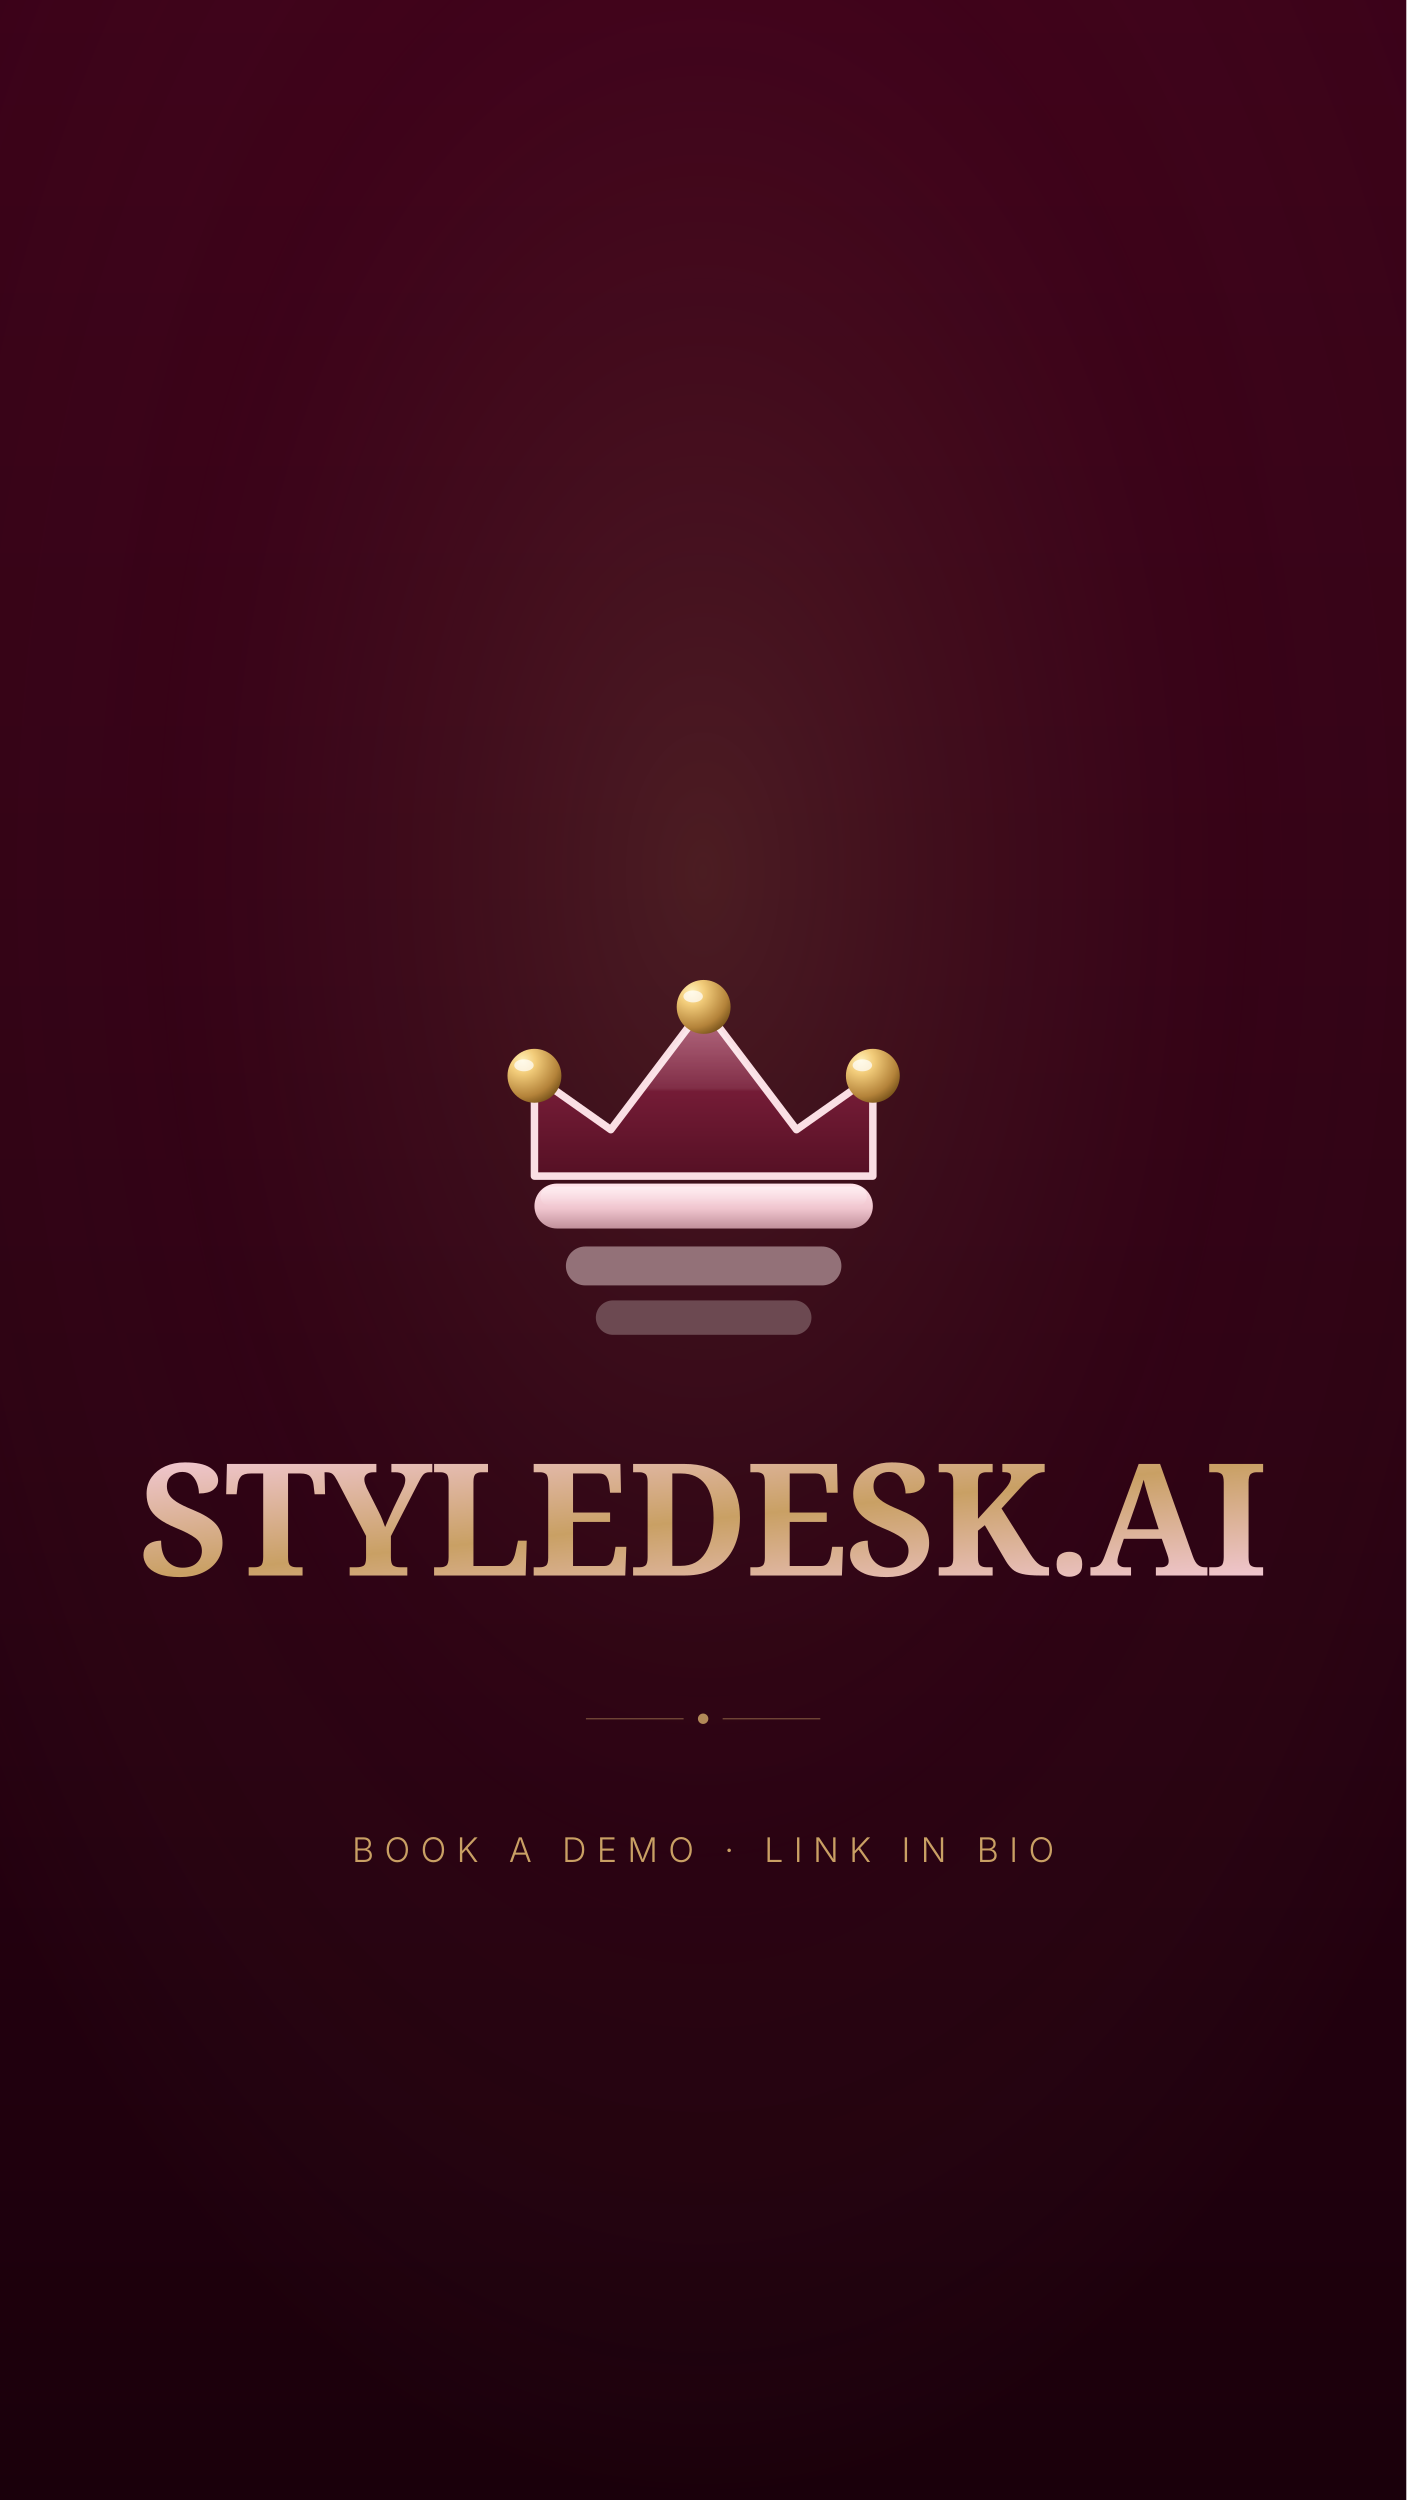
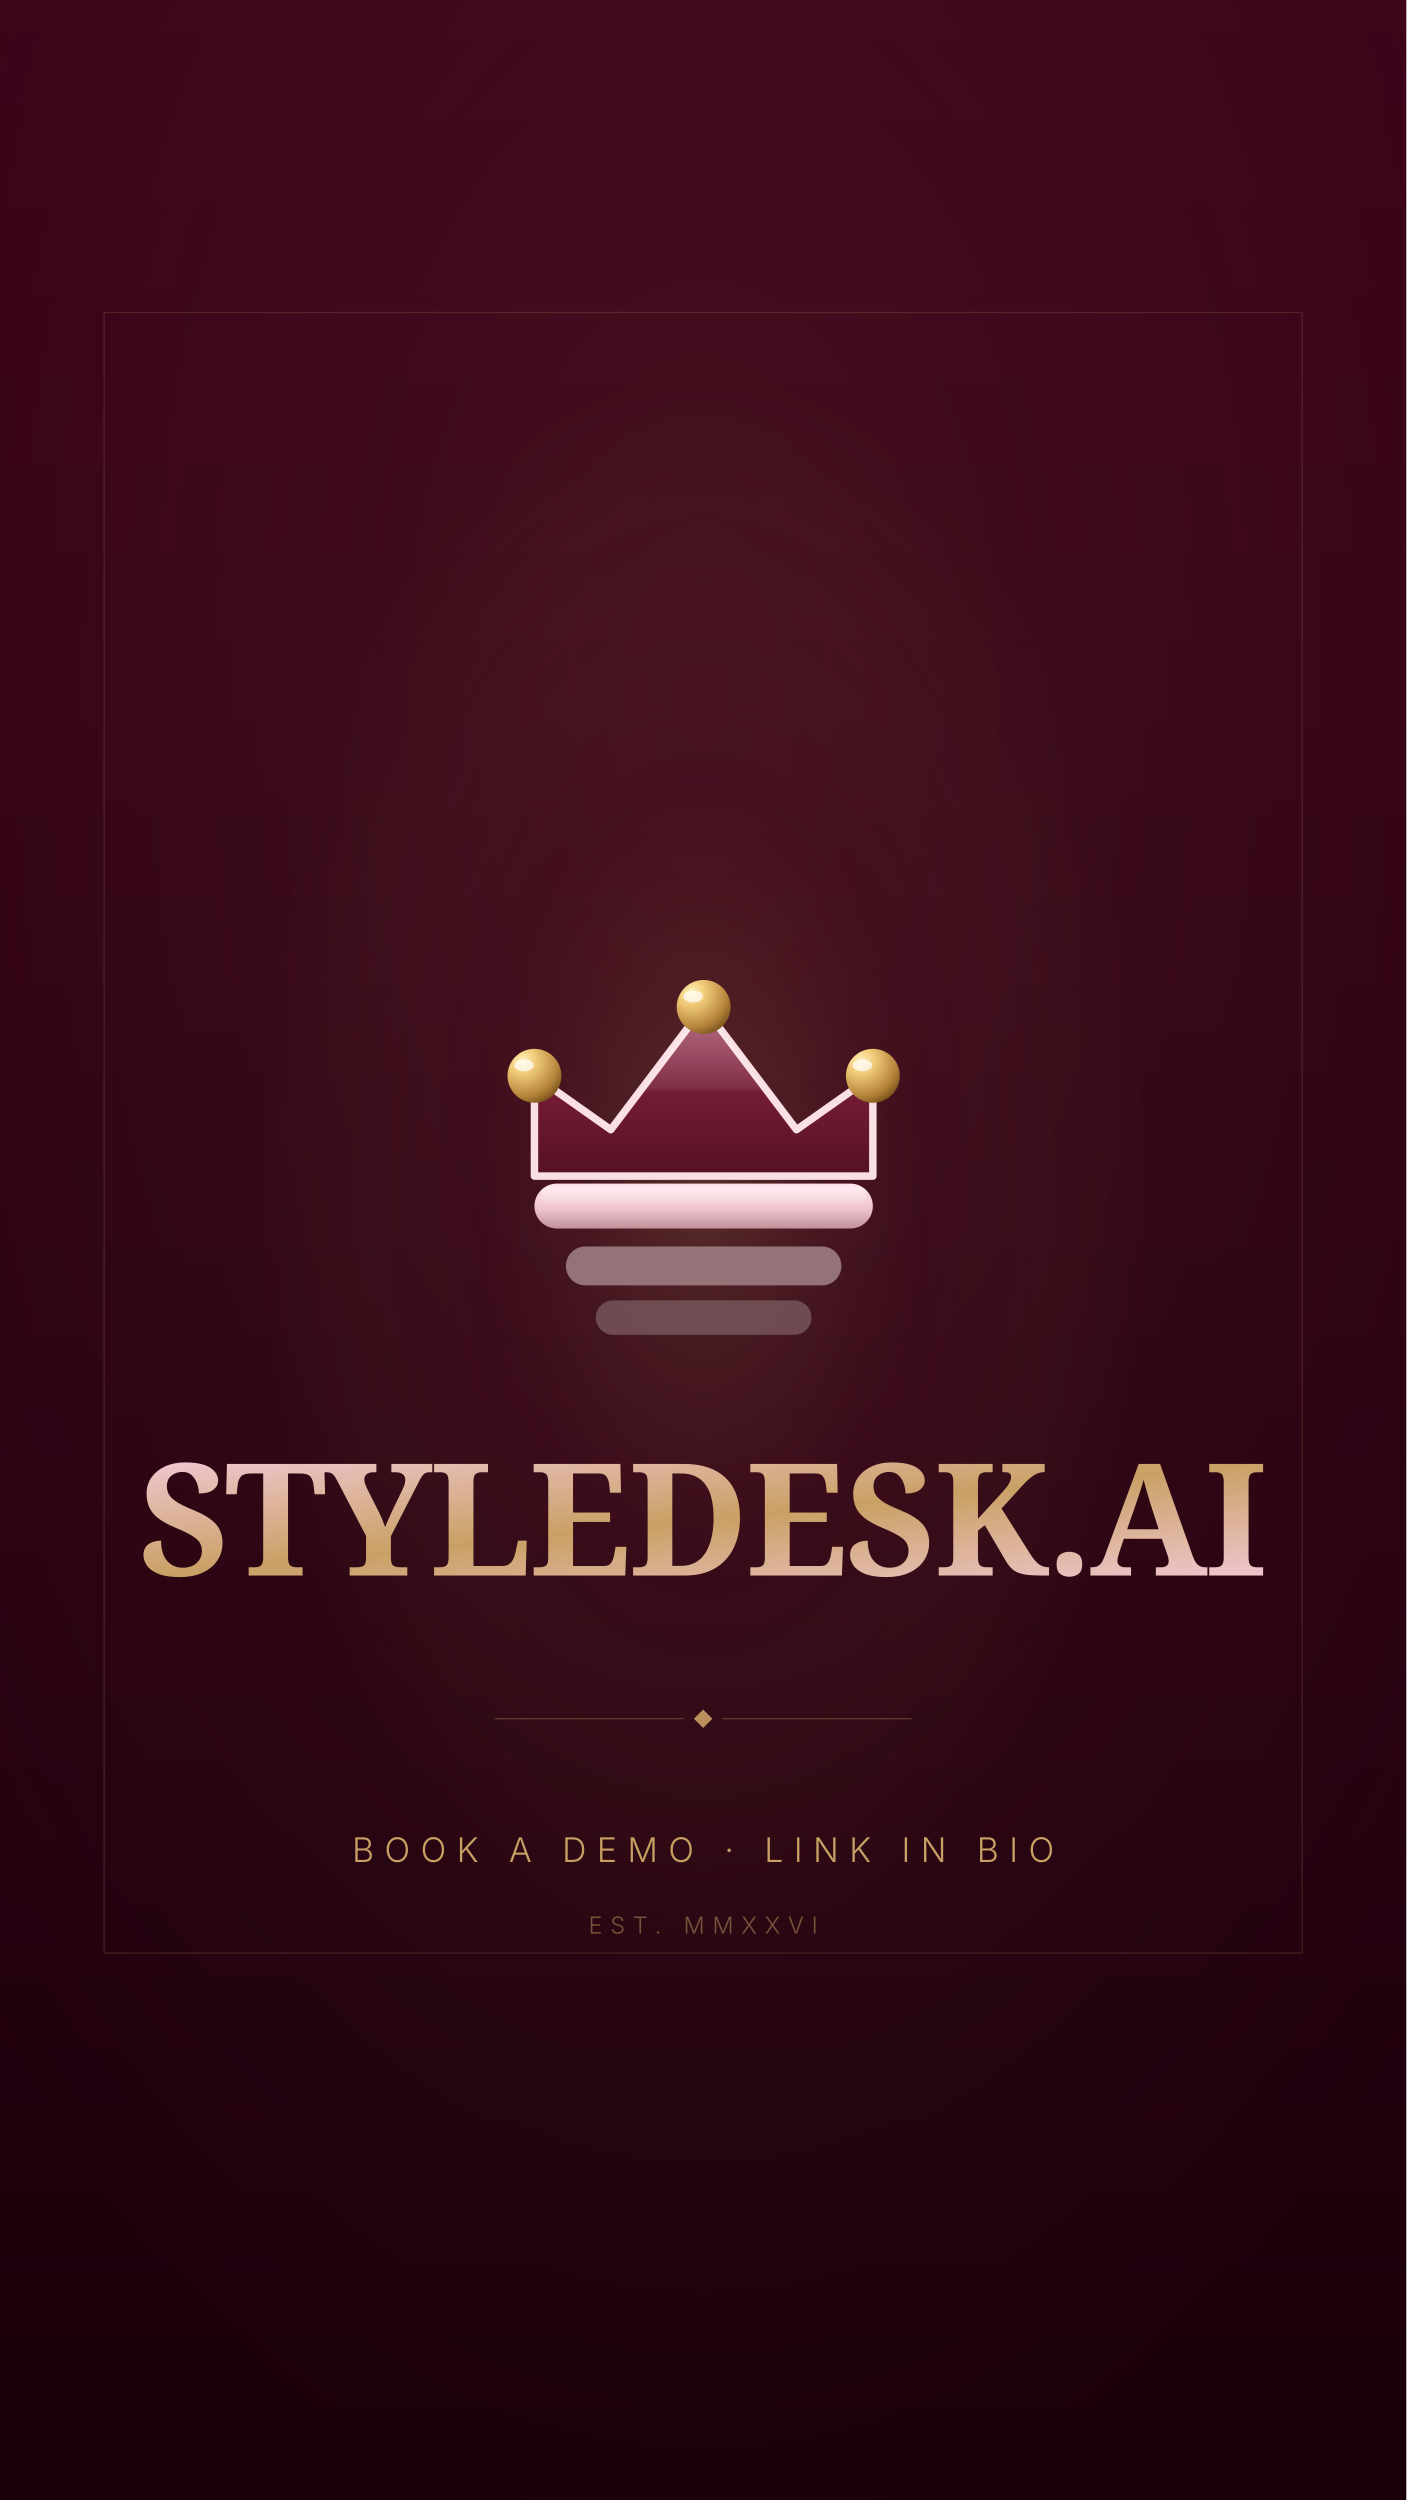
<svg xmlns="http://www.w3.org/2000/svg" viewBox="0 0 1080 1920" width="1080" height="1920" role="img" aria-label="StyleDesk.ai outro — link in bio, June 2026">
  <defs>
    <linearGradient id="bg" x1="0" y1="0" x2="0" y2="1">
      <stop offset="0%" stop-color="#3a0018" />
      <stop offset="55%" stop-color="#2a0012" />
      <stop offset="100%" stop-color="#1a000b" />
    </linearGradient>
    <linearGradient id="gold" x1="0" y1="0" x2="1" y2="1">
      <stop offset="0%" stop-color="#f0c6cf" />
      <stop offset="50%" stop-color="#c9a064" />
      <stop offset="100%" stop-color="#f0c6cf" />
    </linearGradient>
-     <radialGradient id="glow" cx="50%" cy="35%" r="65%">
-       <stop offset="0%" stop-color="#c9a064" stop-opacity="0.18" />
-       <stop offset="60%" stop-color="#7c1f36" stop-opacity="0.08" />
+     <radialGradient id="ambient" cx="50%" cy="28%" r="75%">
+       <stop offset="0%" stop-color="#c9a064" stop-opacity="0.10" />
+       <stop offset="100%" stop-color="#c9a064" stop-opacity="0" />
+     </radialGradient>
+     <radialGradient id="crownHalo" cx="50%" cy="47%" r="32%">
+       <stop offset="0%" stop-color="#c9a064" stop-opacity="0.22" />
+       <stop offset="50%" stop-color="#7c1f36" stop-opacity="0.10" />
      <stop offset="100%" stop-color="#c9a064" stop-opacity="0" />
    </radialGradient>
    <linearGradient id="crown" x1="0" y1="0" x2="0" y2="1">
      <stop offset="0%" stop-color="#932748" />
      <stop offset="100%" stop-color="#551024" />
    </linearGradient>
    <linearGradient id="crownGloss" x1="0" y1="0" x2="0" y2="1">
      <stop offset="0%" stop-color="#ffffff" stop-opacity="0.35" />
      <stop offset="48%" stop-color="#ffffff" stop-opacity="0.08" />
      <stop offset="50%" stop-color="#ffffff" stop-opacity="0" />
    </linearGradient>
    <radialGradient id="goldDot" cx="28%" cy="22%" r="95%">
      <stop offset="0%" stop-color="#fff0b8" />
      <stop offset="25%" stop-color="#f2cc7a" />
      <stop offset="70%" stop-color="#b4833a" />
      <stop offset="100%" stop-color="#5e3e0c" />
    </radialGradient>
    <linearGradient id="pinkBar" x1="0" y1="0" x2="0" y2="1">
      <stop offset="0%" stop-color="#ffe3ea" />
      <stop offset="55%" stop-color="#f0c6cf" />
      <stop offset="100%" stop-color="#c1909b" />
    </linearGradient>
    <linearGradient id="pinkGloss" x1="0" y1="0" x2="0" y2="1">
      <stop offset="0%" stop-color="#ffffff" stop-opacity="0.45" />
      <stop offset="100%" stop-color="#ffffff" stop-opacity="0" />
    </linearGradient>
  </defs>
  <rect width="1080" height="1920" fill="url(#bg)" />
-   <rect width="1080" height="1920" fill="url(#glow)" />
+   <rect width="1080" height="1920" fill="url(#ambient)" />
+   <rect width="1080" height="1920" fill="url(#crownHalo)" />
+   <rect x="80" y="240" width="920" height="1260" fill="none" stroke="#c9a064" stroke-opacity="0.18" stroke-width="1" />
  <g transform="translate(246 633) scale(1.15)">
    <path d="M143 235 L143 168 L194 204 L256 122 L318 204 L369 168 L369 235 Z" fill="url(#crown)" stroke="#fadfe4" stroke-width="5" stroke-linejoin="round" />
    <path d="M143 235 L143 168 L194 204 L256 122 L318 204 L369 168 L369 235 Z" fill="url(#crownGloss)" stroke="none" />
    <rect x="143" y="240" width="226" height="30" rx="15" fill="url(#pinkBar)" />
    <rect x="147" y="242" width="218" height="13" rx="6.5" fill="url(#pinkGloss)" />
    <rect x="164" y="282" width="184" height="26" rx="13" fill="#9a7a80" opacity="0.92" />
    <rect x="184" y="318" width="144" height="23" rx="11.5" fill="#7a5a60" opacity="0.78" />
    <circle cx="256" cy="122" r="18" fill="url(#goldDot)" />
    <circle cx="143" cy="168" r="18" fill="url(#goldDot)" />
    <circle cx="369" cy="168" r="18" fill="url(#goldDot)" />
    <ellipse cx="249" cy="115" rx="6.5" ry="4" fill="#ffffff" opacity="0.7" />
    <ellipse cx="136" cy="161" rx="6.5" ry="4" fill="#ffffff" opacity="0.7" />
    <ellipse cx="362" cy="161" rx="6.5" ry="4" fill="#ffffff" opacity="0.7" />
  </g>
  <text x="540" y="1210" font-family="'Playfair Display', Georgia, serif" font-size="120" font-weight="700" text-anchor="middle" letter-spacing="-2" fill="url(#gold)">STYLEDESK.AI</text>
-   <line x1="450" y1="1320" x2="525" y2="1320" stroke="#c9a064" stroke-opacity="0.45" />
-   <circle cx="540" cy="1320" r="4" fill="#c9a064" fill-opacity="0.85" />
-   <line x1="555" y1="1320" x2="630" y2="1320" stroke="#c9a064" stroke-opacity="0.45" />
+   <line x1="380" y1="1320" x2="525" y2="1320" stroke="#c9a064" stroke-opacity="0.40" stroke-width="0.8" />
+   <rect x="535" y="1315" width="10" height="10" transform="rotate(45 540 1320)" fill="#c9a064" fill-opacity="0.90" />
+   <line x1="555" y1="1320" x2="700" y2="1320" stroke="#c9a064" stroke-opacity="0.40" stroke-width="0.8" />
  <text x="540" y="1430" font-family="'Helvetica Neue', 'Inter', -apple-system, sans-serif" font-size="26" font-weight="300" fill="#c9a064" text-anchor="middle" letter-spacing="8">BOOK A DEMO  ·  LINK IN BIO</text>
+   <text x="540" y="1485" font-family="'Helvetica Neue', 'Inter', -apple-system, sans-serif" font-size="18" font-weight="300" fill="#c9a064" fill-opacity="0.5" text-anchor="middle" letter-spacing="6">EST. MMXXVI</text>
</svg>
